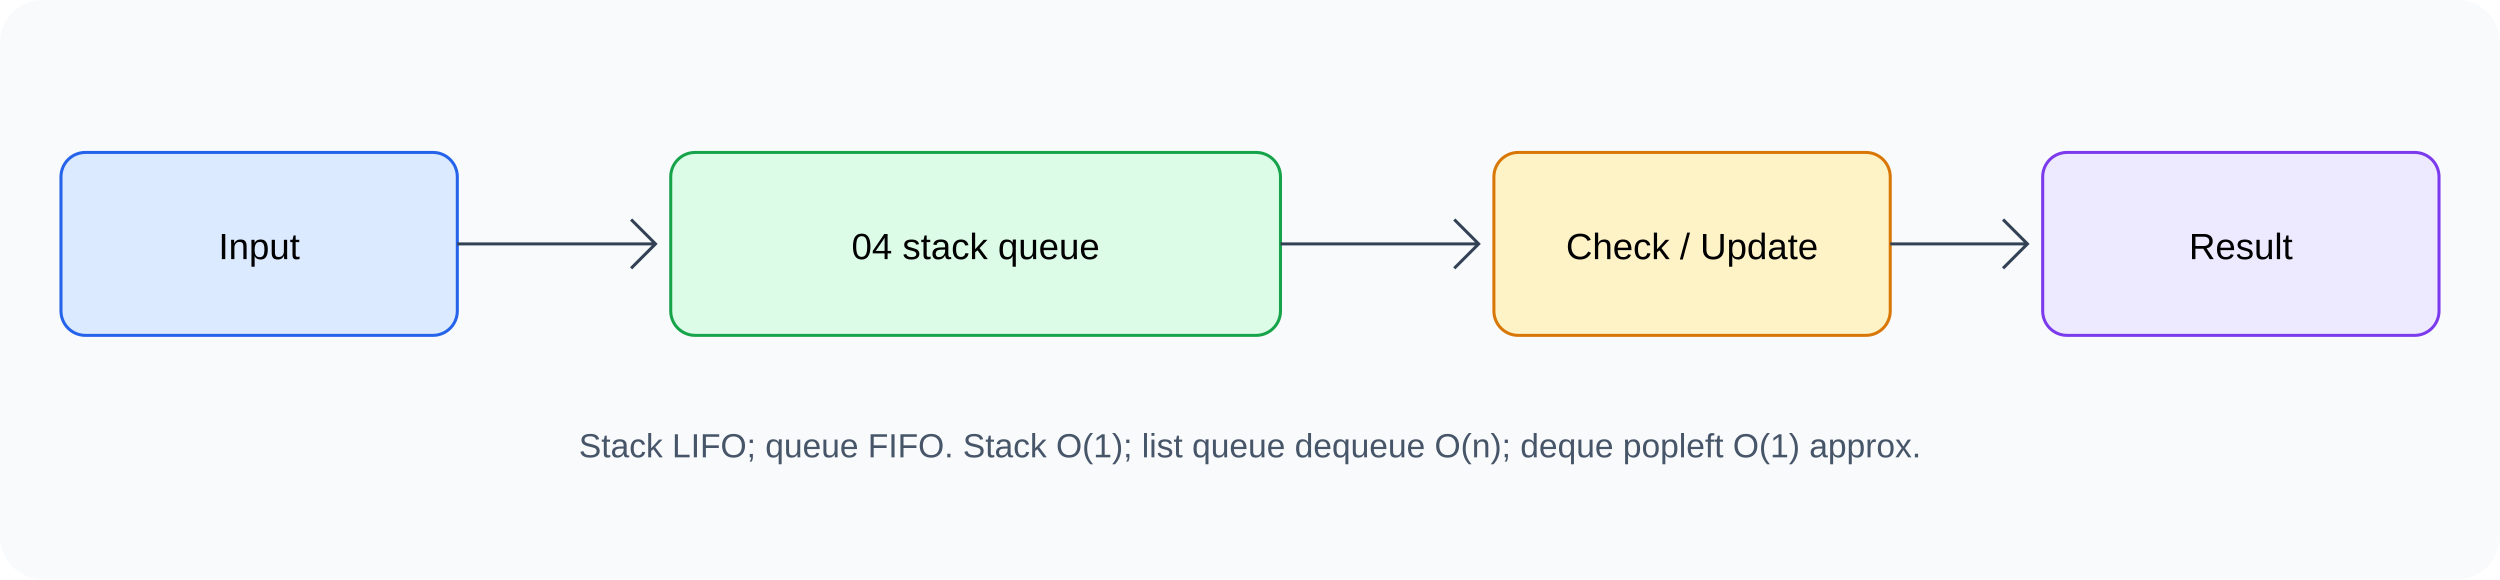
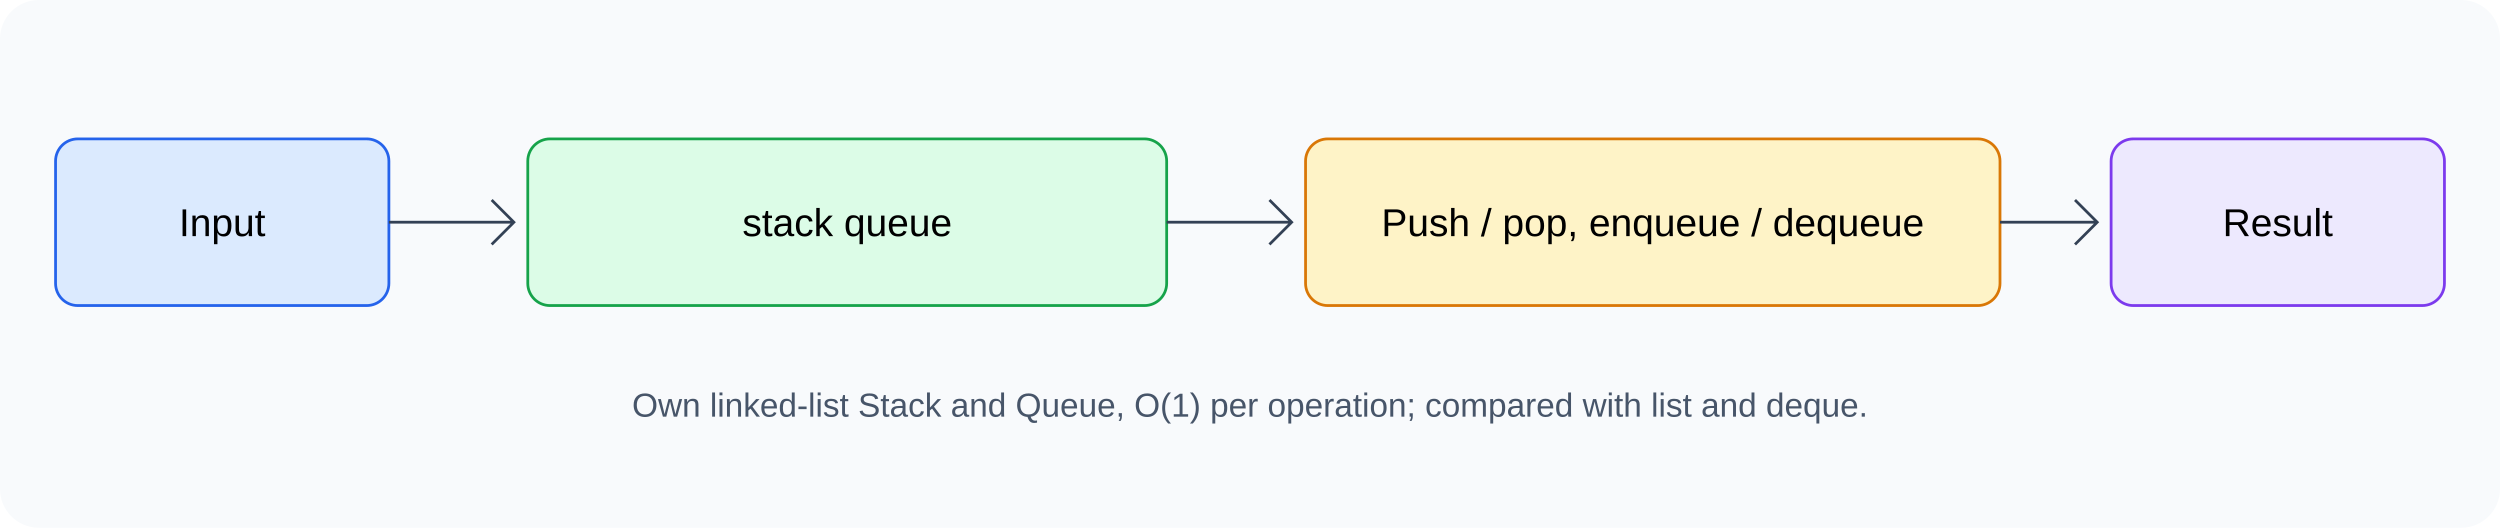
- <svg xmlns="http://www.w3.org/2000/svg" width="820" height="190">
-   <rect width="820" height="190" rx="14" fill="#f8fafc" />
-   <g font-family="Arial" text-anchor="middle">
-     <rect x="20" y="50" width="130" height="60" rx="8" fill="#dbeafe" stroke="#2563eb" />
-     <text x="85" y="85">Input</text>
-     <path d="M150 80h65m-8-8 8 8-8 8" stroke="#334155" fill="none" />
-     <rect x="220" y="50" width="200" height="60" rx="8" fill="#dcfce7" stroke="#16a34a" />
-     <text x="320" y="85">04 stack queue</text>
-     <path d="M420 80h65m-8-8 8 8-8 8" stroke="#334155" fill="none" />
-     <rect x="490" y="50" width="130" height="60" rx="8" fill="#fef3c7" stroke="#d97706" />
-     <text x="555" y="85">Check / Update</text>
-     <path d="M620 80h45m-8-8 8 8-8 8" stroke="#334155" fill="none" />
-     <rect x="670" y="50" width="130" height="60" rx="8" fill="#ede9fe" stroke="#7c3aed" />
-     <text x="735" y="85">Result</text>
-     <text x="410" y="150" font-size="11" fill="#475569">Stack LIFO; queue FIFO. Stack O(1); list queue dequeue O(n); deque popleft O(1) approx.</text>
+ <svg xmlns="http://www.w3.org/2000/svg" width="900" height="190">
+   <rect width="900" height="190" rx="14" fill="#f8fafc" />
+   <g font-family="Arial" font-size="14" text-anchor="middle">
+     <rect x="20" y="50" width="120" height="60" rx="8" fill="#dbeafe" stroke="#2563eb" />
+     <text x="80" y="85">Input</text>
+     <path d="M140 80h45m-8-8 8 8-8 8" stroke="#334155" fill="none" />
+     <rect x="190" y="50" width="230" height="60" rx="8" fill="#dcfce7" stroke="#16a34a" />
+     <text x="305" y="85">stack queue</text>
+     <path d="M420 80h45m-8-8 8 8-8 8" stroke="#334155" fill="none" />
+     <rect x="470" y="50" width="250" height="60" rx="8" fill="#fef3c7" stroke="#d97706" />
+     <text x="595" y="85">Push / pop, enqueue / dequeue</text>
+     <path d="M720 80h35m-8-8 8 8-8 8" stroke="#334155" fill="none" />
+     <rect x="760" y="50" width="120" height="60" rx="8" fill="#ede9fe" stroke="#7c3aed" />
+     <text x="820" y="85">Result</text>
+     <text x="450" y="150" font-size="12" fill="#475569">Own linked-list Stack and Queue, O(1) per operation; compared with list and deque.</text>
  </g>
</svg>
